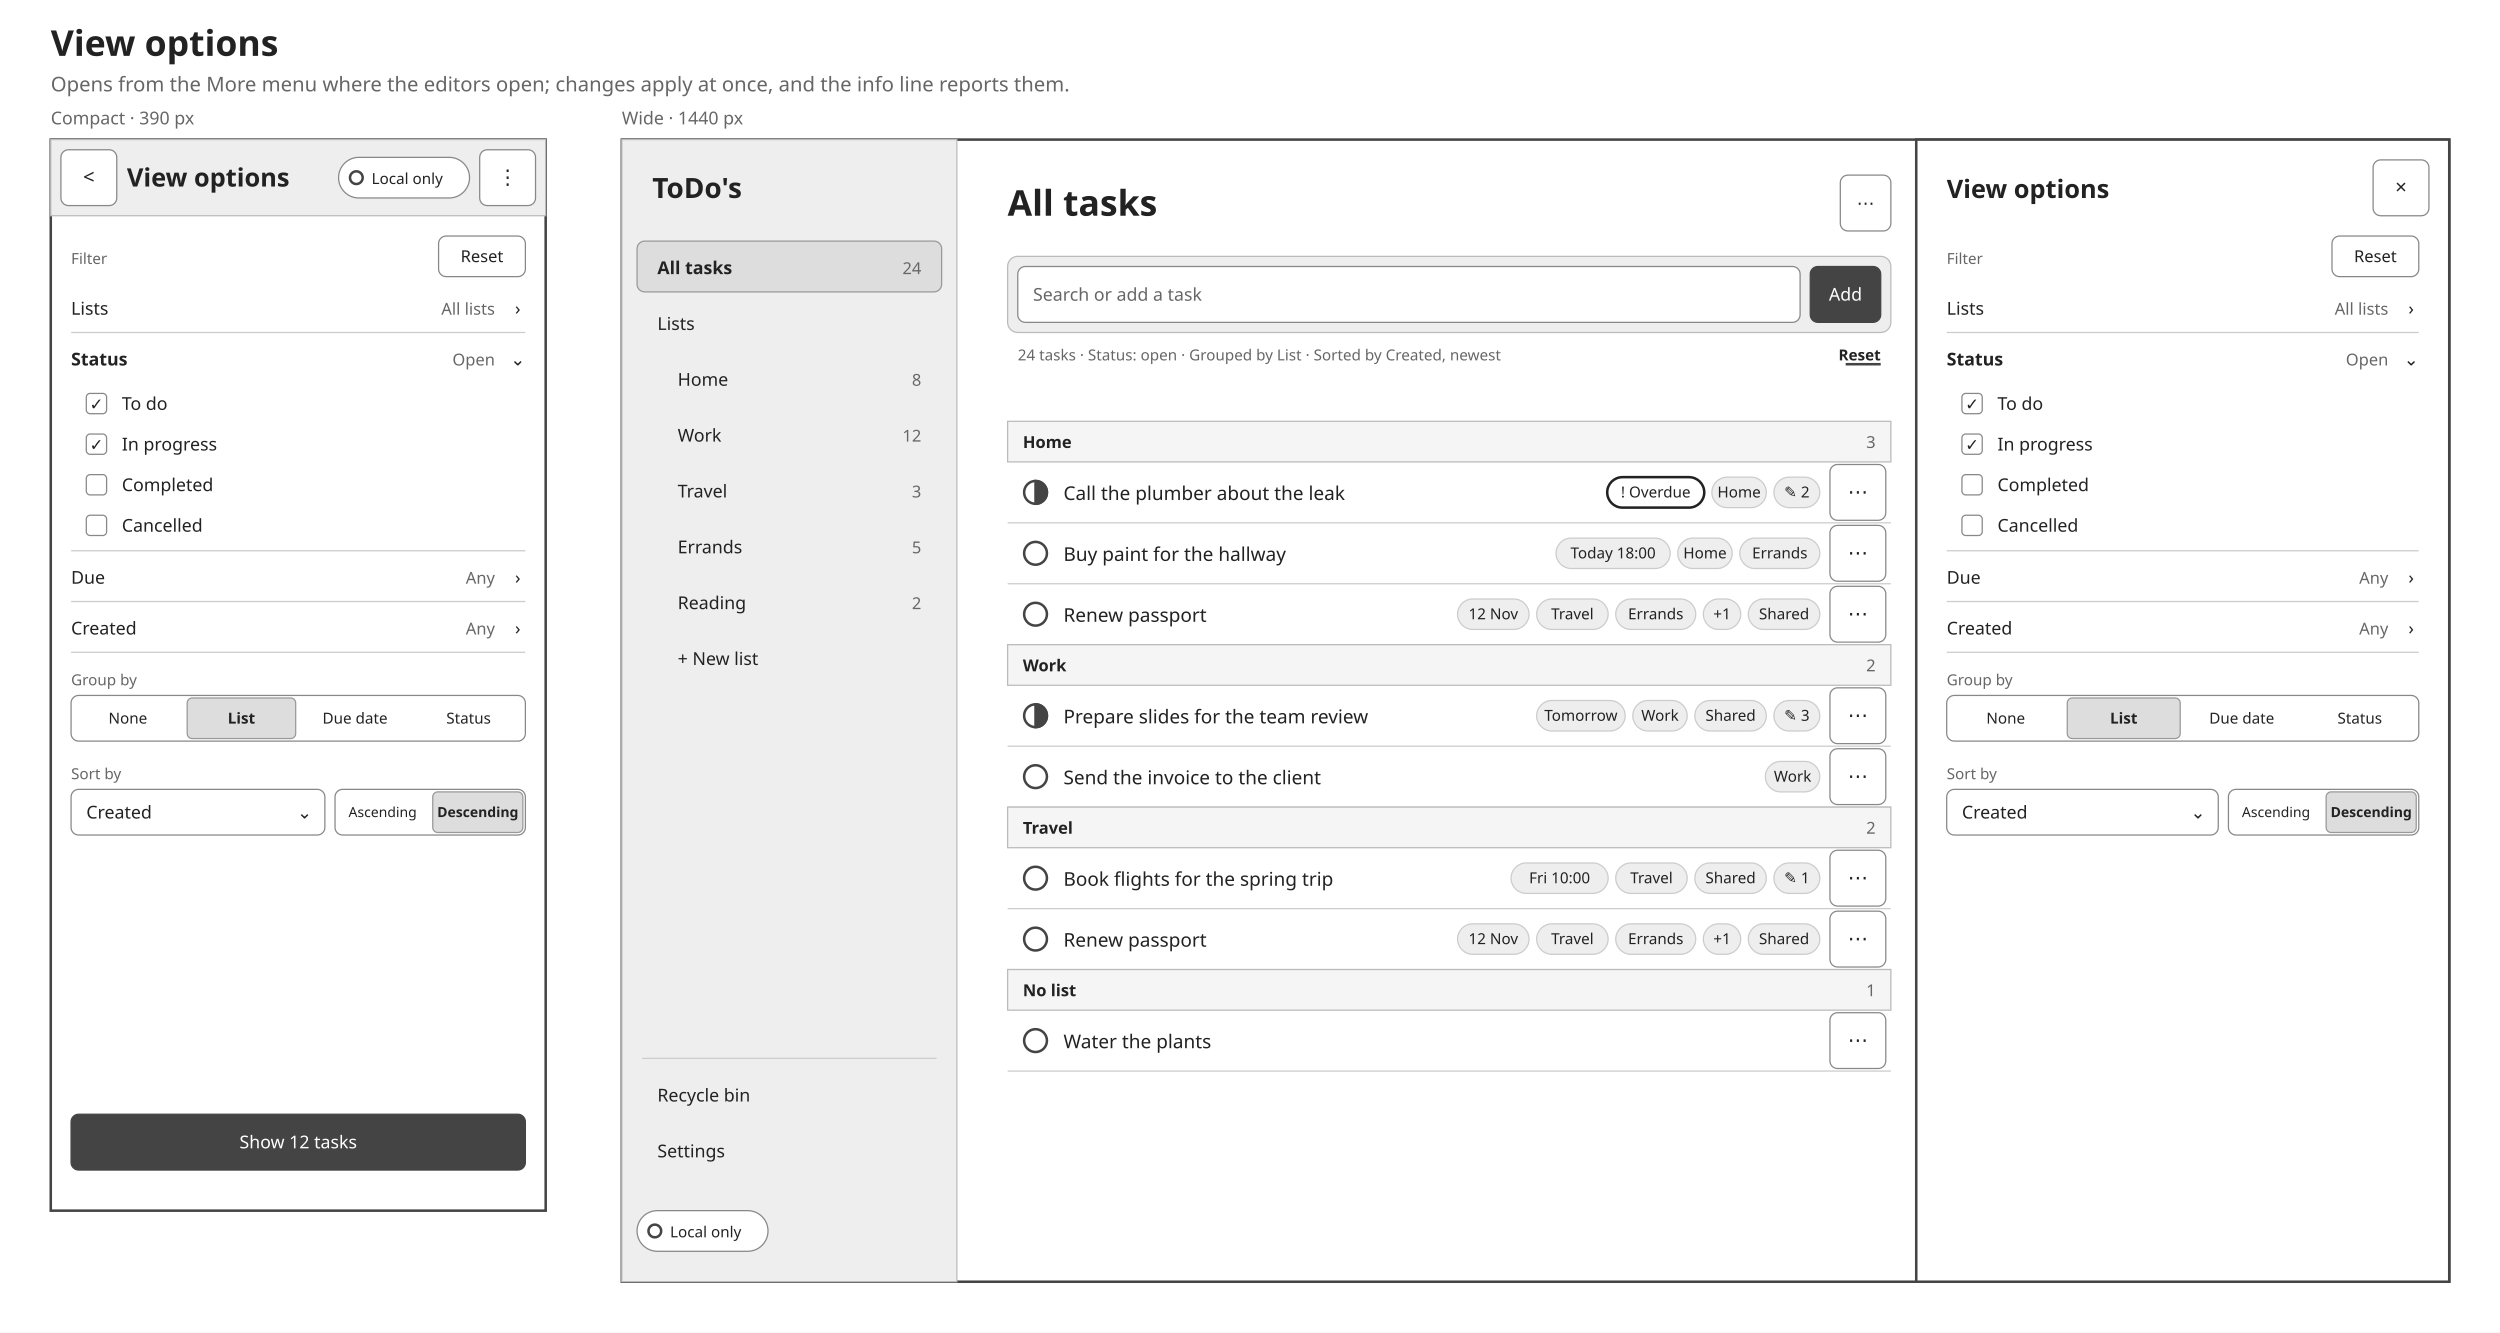
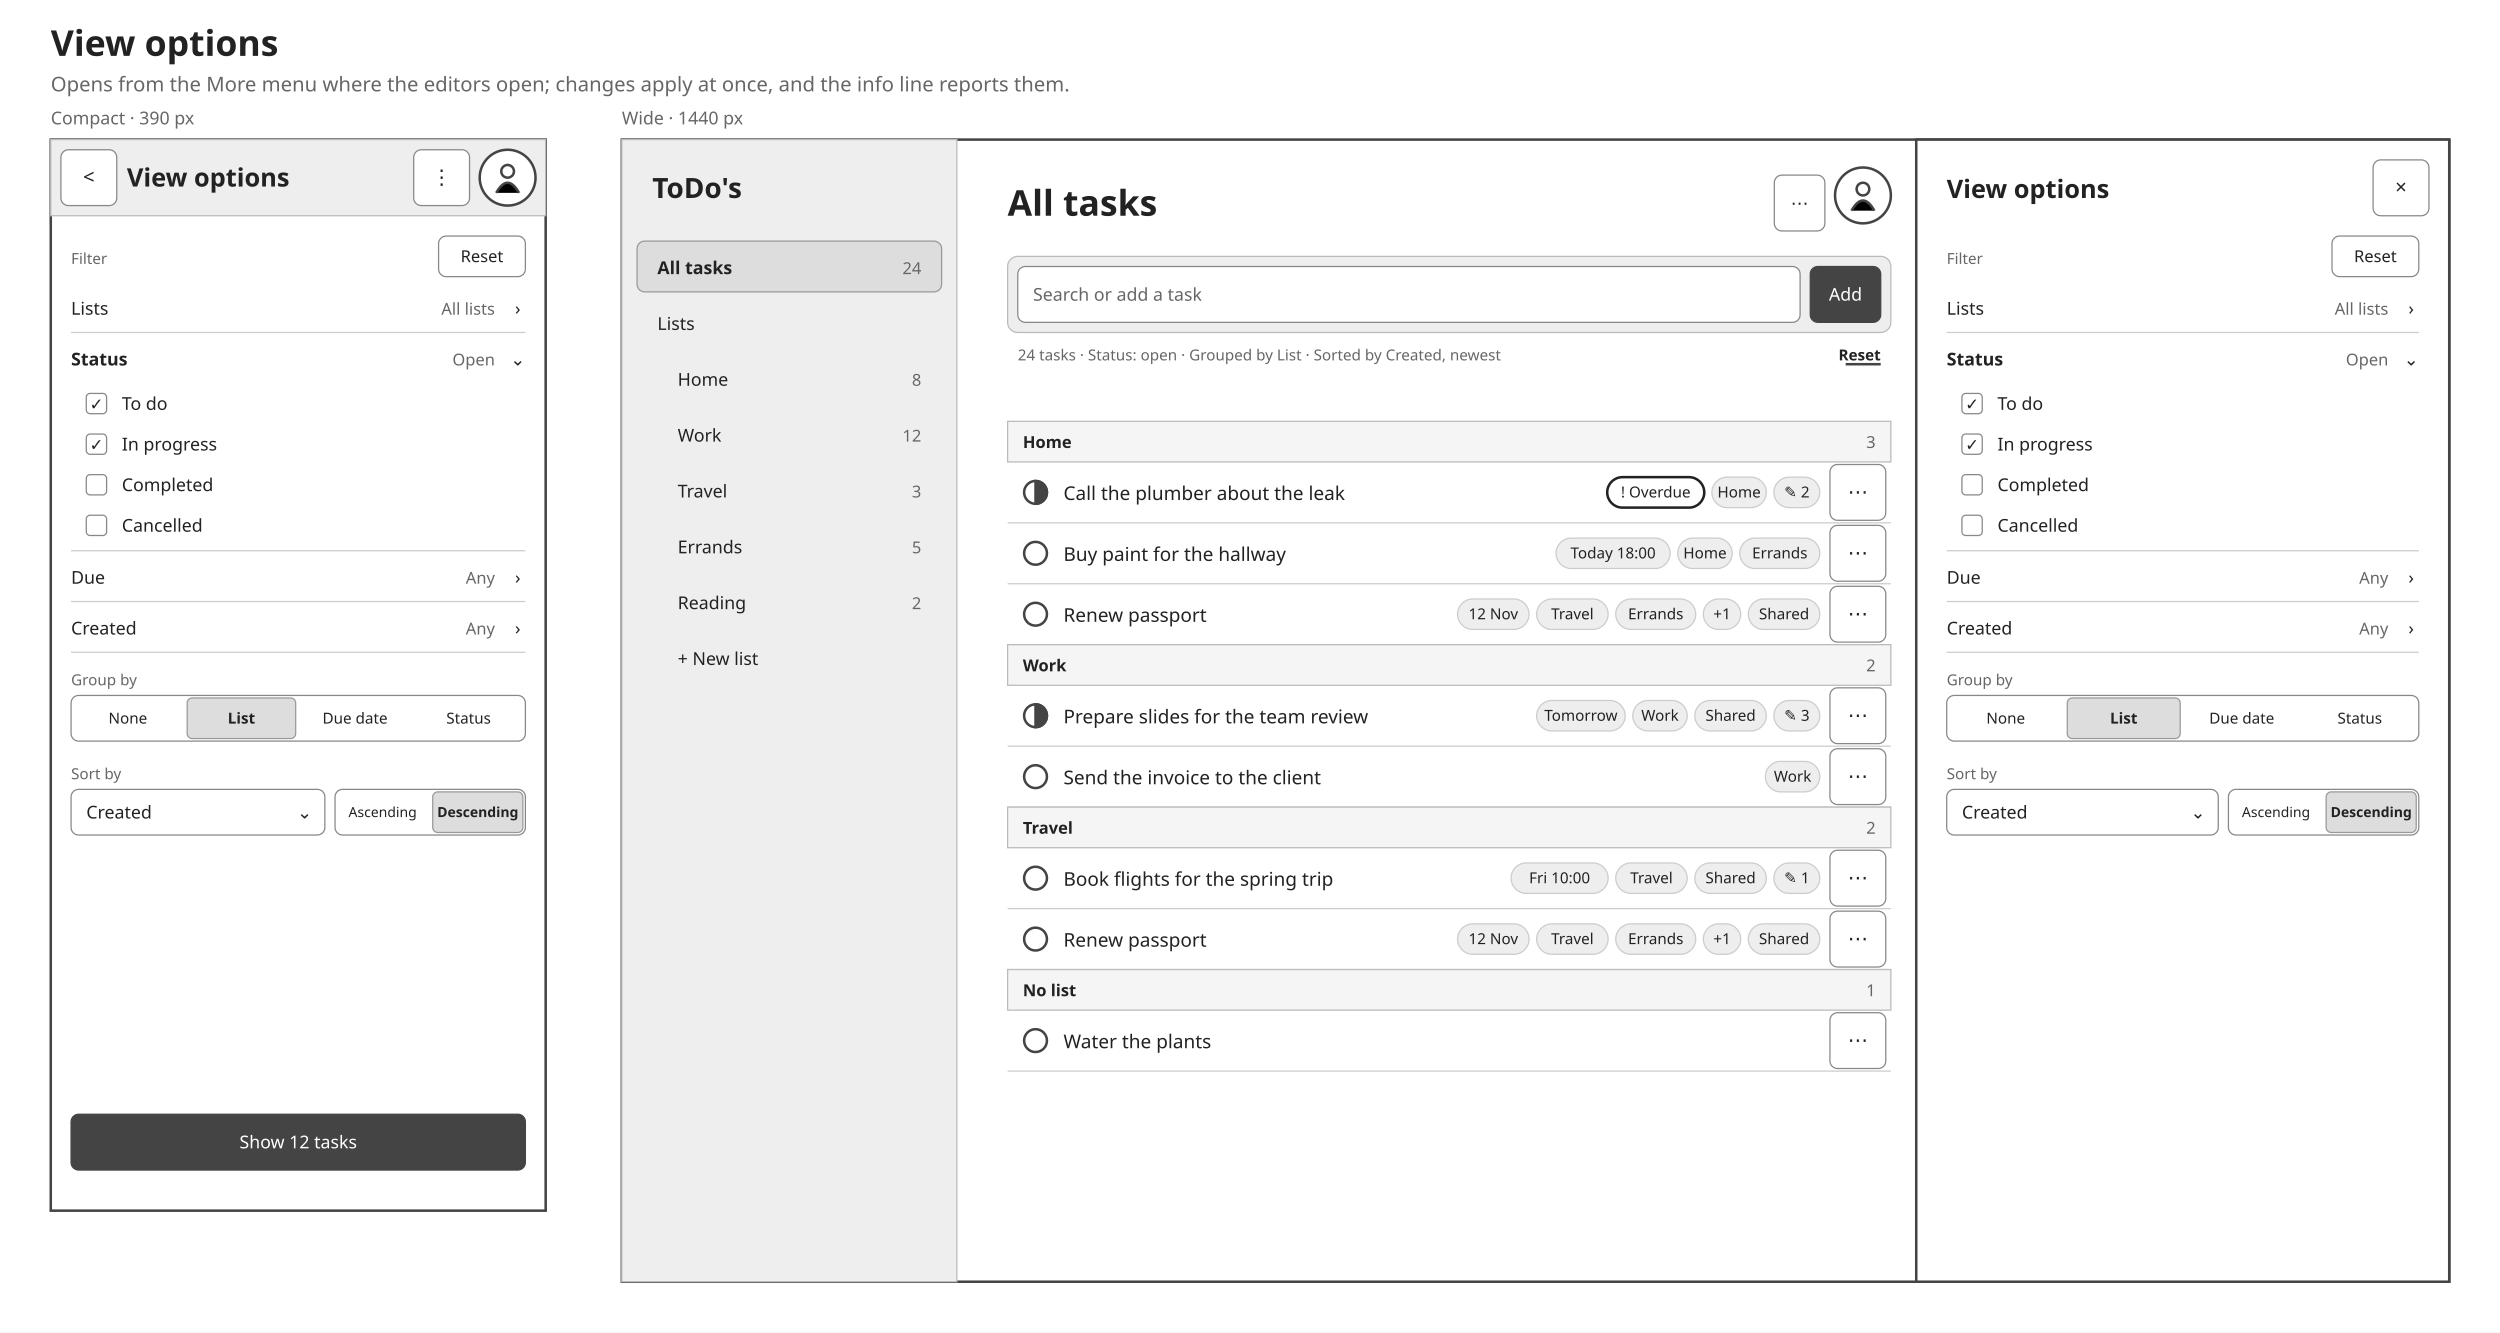
<svg xmlns="http://www.w3.org/2000/svg" width="1970" height="1050" viewBox="0 0 1970 1050">
  <style>
text { font-family: sans-serif; fill: #222222; }
.muted { fill: #666666; }
.on-primary { fill: #ffffff; }
.bold { font-weight: bold; }
rect.frame { fill: #ffffff; stroke: #444444; stroke-width: 2; }
.bar { fill: #eeeeee; stroke: #bbbbbb; }
.box { fill: #f5f5f5; stroke: #bbbbbb; }
.control { fill: #ffffff; stroke: #888888; }
.disabled { fill: #f5f5f5; stroke: #cccccc; }
.primary { fill: #444444; stroke: #444444; }
.selected { fill: #dddddd; stroke: #999999; }
.chip { fill: #eeeeee; stroke: #cccccc; }
.signal { fill: #ffffff; stroke: #222222; stroke-width: 2; }
.scrim { fill: #888888; fill-opacity: 0.5; }
.rule { stroke: #cccccc; }
.drop { stroke: #222222; stroke-width: 3; }
.icon { fill: #ffffff; stroke: #444444; stroke-width: 2; }
.icon-fill { fill: #444444; stroke: #444444; stroke-width: 2; }
.icon-mark { fill: none; stroke: #ffffff; stroke-width: 2; }
.icon-line { stroke: #444444; stroke-width: 2; }
+ .icon-line-open { fill: none; stroke: #444444; stroke-width: 2; stroke-linecap: round; stroke-linejoin: round; }
  </style>
  <rect x="0" y="0" width="1970" height="1050" fill="#ffffff" />
  <text x="40" y="44" font-size="28" class="bold">View options</text>
  <text x="40" y="72" font-size="16" class="muted">Opens from the More menu where the editors open; changes apply at once, and the info line reports them.</text>
  <text x="40" y="98" font-size="14" class="muted">Compact · 390 px</text>
  <text x="490" y="98" font-size="14" class="muted">Wide · 1440 px</text>
  <g class="frame" data-width="390" data-height="844" transform="translate(40 110)">
    <rect x="0" y="0" width="390" height="844" rx="0" class="frame" />
    <rect x="0" y="0" width="390" height="60" rx="0" class="bar" />
    <rect x="8" y="8" width="44" height="44" rx="6" class="control" />
    <text x="30" y="35" font-size="16" text-anchor="middle">&lt;</text>
-     <rect x="338" y="8" width="44" height="44" rx="6" class="control" />
-     <text x="360" y="35" font-size="16" text-anchor="middle">⋮</text>
-     <rect x="226.8" y="14" width="103.2" height="32" rx="16" class="control" />
-     <circle cx="240.8" cy="30" r="5" class="icon" />
-     <text x="252.8" y="35" font-size="12">Local only</text>
+     <circle cx="360" cy="30" r="22" class="icon" />
+     <circle cx="360" cy="25" r="5" class="icon" />
+     <path d="M 351 42 Q 360 26 369 42" class="icon-line" />
+     <rect x="286" y="8" width="44" height="44" rx="6" class="control" />
+     <text x="308" y="35" font-size="16" text-anchor="middle">⋮</text>
    <text x="60" y="37" font-size="20" class="bold">View options</text>
    <text x="16" y="98" font-size="12" class="muted">Filter</text>
    <rect x="305.6" y="76" width="68.4" height="32" rx="6" class="control" />
    <text x="339.8" y="96.55" font-size="13" text-anchor="middle">Reset</text>
    <text x="16" y="138" font-size="14">Lists</text>
    <text x="350" y="138" font-size="13" class="muted" text-anchor="end">All lists</text>
    <text x="368" y="138" font-size="14" text-anchor="middle">›</text>
    <line x1="16" y1="152" x2="374" y2="152" class="rule" />
    <text x="16" y="178" font-size="14" class="bold">Status</text>
    <text x="350" y="178" font-size="13" class="muted" text-anchor="end">Open</text>
    <text x="368" y="178" font-size="14" text-anchor="middle">⌄</text>
    <rect x="28" y="200" width="16" height="16" rx="3" class="control" />
    <text x="36" y="213" font-size="13" class="bold" text-anchor="middle">✓</text>
    <text x="56" y="213" font-size="14">To do</text>
    <rect x="28" y="232" width="16" height="16" rx="3" class="control" />
    <text x="36" y="245" font-size="13" class="bold" text-anchor="middle">✓</text>
    <text x="56" y="245" font-size="14">In progress</text>
    <rect x="28" y="264" width="16" height="16" rx="3" class="control" />
    <text x="56" y="277" font-size="14">Completed</text>
    <rect x="28" y="296" width="16" height="16" rx="3" class="control" />
    <text x="56" y="309" font-size="14">Cancelled</text>
    <line x1="16" y1="324" x2="374" y2="324" class="rule" />
    <text x="16" y="350" font-size="14">Due</text>
    <text x="350" y="350" font-size="13" class="muted" text-anchor="end">Any</text>
    <text x="368" y="350" font-size="14" text-anchor="middle">›</text>
    <line x1="16" y1="364" x2="374" y2="364" class="rule" />
    <text x="16" y="390" font-size="14">Created</text>
    <text x="350" y="390" font-size="13" class="muted" text-anchor="end">Any</text>
    <text x="368" y="390" font-size="14" text-anchor="middle">›</text>
    <line x1="16" y1="404" x2="374" y2="404" class="rule" />
    <text x="16" y="430" font-size="12" class="muted">Group by</text>
    <rect x="16" y="438" width="358" height="36" rx="6" class="control" />
    <text x="60.75" y="460.2" font-size="12" text-anchor="middle">None</text>
    <rect x="107.5" y="440" width="85.5" height="32" rx="4" class="selected" />
    <text x="150.25" y="460.2" font-size="12" class="bold" text-anchor="middle">List</text>
    <text x="239.75" y="460.2" font-size="12" text-anchor="middle">Due date</text>
    <text x="329.25" y="460.2" font-size="12" text-anchor="middle">Status</text>
    <text x="16" y="504" font-size="12" class="muted">Sort by</text>
    <rect x="16" y="512" width="200" height="36" rx="6" class="control" />
    <text x="28" y="535" font-size="14">Created</text>
    <text x="200" y="535" font-size="14" text-anchor="middle">⌄</text>
    <rect x="224" y="512" width="150" height="36" rx="6" class="control" />
    <text x="261.5" y="533.85" font-size="11" text-anchor="middle">Ascending</text>
    <rect x="301" y="514" width="71" height="32" rx="4" class="selected" />
    <text x="336.5" y="533.85" font-size="11" class="bold" text-anchor="middle">Descending</text>
    <rect x="16" y="768" width="358" height="44" rx="6" class="primary" />
    <text x="195" y="794.9" font-size="14" class="on-primary" text-anchor="middle">Show 12 tasks</text>
  </g>
  <g class="frame" data-width="1440" data-height="900" transform="translate(490 110)">
    <rect x="0" y="0" width="1440" height="900" rx="0" class="frame" />
    <rect x="0" y="0" width="264" height="900" rx="0" class="bar" />
    <text x="24" y="46" font-size="22" class="bold">ToDo's</text>
    <rect x="12" y="80" width="240" height="40" rx="6" class="selected" />
    <text x="28" y="106" font-size="14" class="bold">All tasks</text>
    <text x="236" y="106" font-size="13" class="muted" text-anchor="end">24</text>
    <text x="28" y="150" font-size="14">Lists</text>
    <text x="44" y="194" font-size="14">Home</text>
    <text x="236" y="194" font-size="13" class="muted" text-anchor="end">8</text>
    <text x="44" y="238" font-size="14">Work</text>
    <text x="236" y="238" font-size="13" class="muted" text-anchor="end">12</text>
    <text x="44" y="282" font-size="14">Travel</text>
    <text x="236" y="282" font-size="13" class="muted" text-anchor="end">3</text>
    <text x="44" y="326" font-size="14">Errands</text>
    <text x="236" y="326" font-size="13" class="muted" text-anchor="end">5</text>
    <text x="44" y="370" font-size="14">Reading</text>
    <text x="236" y="370" font-size="13" class="muted" text-anchor="end">2</text>
    <text x="44" y="414" font-size="14">+ New list</text>
-     <line x1="16" y1="724" x2="248" y2="724" class="rule" />
-     <text x="28" y="758" font-size="14">Recycle bin</text>
-     <text x="28" y="802" font-size="14">Settings</text>
-     <rect x="12" y="844" width="103.2" height="32" rx="16" class="control" />
-     <circle cx="26" cy="860" r="5" class="icon" />
-     <text x="38" y="865" font-size="12">Local only</text>
-     <rect x="960.16" y="28" width="39.84" height="44" rx="6" class="control" />
-     <text x="980.08" y="54.9" font-size="14" text-anchor="middle">⋯</text>
+     <circle cx="978" cy="44" r="22" class="icon" />
+     <circle cx="978" cy="39" r="5" class="icon" />
+     <path d="M 969 56 Q 978 40 987 56" class="icon-line" />
+     <rect x="908.16" y="28" width="39.84" height="44" rx="6" class="control" />
+     <text x="928.08" y="54.9" font-size="14" text-anchor="middle">⋯</text>
    <text x="304" y="60" font-size="28" class="bold">All tasks</text>
    <rect x="304" y="92" width="696" height="60" rx="8" class="bar" />
    <rect x="936.48" y="100" width="55.52" height="44" rx="6" class="primary" />
    <text x="964.24" y="126.9" font-size="14" class="on-primary" text-anchor="middle">Add</text>
    <rect x="312" y="100" width="616.48" height="44" rx="6" class="control" />
    <text x="324" y="127" font-size="14" class="muted">Search or add a task</text>
    <text x="992" y="174" font-size="12" class="bold" text-anchor="end">Reset</text>
    <line x1="964.4" y1="177" x2="992" y2="177" class="icon-line" />
    <text x="312" y="174" font-size="12" class="muted">24 tasks · Status: open · Grouped by List · Sorted by Created, newest</text>
    <rect x="304" y="222" width="696" height="32" rx="0" class="box" />
    <text x="316" y="243" font-size="13" class="bold">Home</text>
    <text x="988" y="243" font-size="13" class="muted" text-anchor="end">3</text>
    <line x1="304" y1="302" x2="1000" y2="302" class="rule" />
    <circle cx="326" cy="278" r="9" class="icon" />
    <path d="M326 269.0 A9 9 0 0 1 326 287.0 Z" class="icon-fill" />
    <rect x="952" y="256" width="44" height="44" rx="6" class="control" />
    <text x="974" y="283" font-size="16" text-anchor="middle">⋯</text>
    <rect x="907.84" y="266" width="36.16" height="24" rx="12" class="chip" />
    <text x="925.92" y="282" font-size="12" text-anchor="middle">✎ 2</text>
    <rect x="858.96" y="266" width="42.88" height="24" rx="12" class="chip" />
    <text x="880.4" y="282" font-size="12" text-anchor="middle">Home</text>
    <rect x="776.48" y="266" width="76.48" height="24" rx="12" class="signal" />
    <text x="814.72" y="282" font-size="12" text-anchor="middle">! Overdue</text>
    <text x="348" y="284" font-size="15">Call the plumber about the leak</text>
    <line x1="304" y1="350" x2="1000" y2="350" class="rule" />
    <circle cx="326" cy="326" r="9" class="icon" />
    <rect x="952" y="304" width="44" height="44" rx="6" class="control" />
    <text x="974" y="331" font-size="16" text-anchor="middle">⋯</text>
    <rect x="880.96" y="314" width="63.04" height="24" rx="12" class="chip" />
    <text x="912.48" y="330" font-size="12" text-anchor="middle">Errands</text>
    <rect x="832.08" y="314" width="42.88" height="24" rx="12" class="chip" />
    <text x="853.52" y="330" font-size="12" text-anchor="middle">Home</text>
    <rect x="736.16" y="314" width="89.92" height="24" rx="12" class="chip" />
    <text x="781.12" y="330" font-size="12" text-anchor="middle">Today 18:00</text>
    <text x="348" y="332" font-size="15">Buy paint for the hallway</text>
    <line x1="304" y1="398" x2="1000" y2="398" class="rule" />
    <circle cx="326" cy="374" r="9" class="icon" />
    <rect x="952" y="352" width="44" height="44" rx="6" class="control" />
    <text x="974" y="379" font-size="16" text-anchor="middle">⋯</text>
    <rect x="887.68" y="362" width="56.32" height="24" rx="12" class="chip" />
    <text x="915.84" y="378" font-size="12" text-anchor="middle">Shared</text>
    <rect x="852.24" y="362" width="29.44" height="24" rx="12" class="chip" />
    <text x="866.96" y="378" font-size="12" text-anchor="middle">+1</text>
    <rect x="783.2" y="362" width="63.04" height="24" rx="12" class="chip" />
    <text x="814.72" y="378" font-size="12" text-anchor="middle">Errands</text>
    <rect x="720.88" y="362" width="56.32" height="24" rx="12" class="chip" />
    <text x="749.04" y="378" font-size="12" text-anchor="middle">Travel</text>
    <rect x="658.56" y="362" width="56.32" height="24" rx="12" class="chip" />
    <text x="686.72" y="378" font-size="12" text-anchor="middle">12 Nov</text>
    <text x="348" y="380" font-size="15">Renew passport</text>
    <rect x="304" y="398" width="696" height="32" rx="0" class="box" />
    <text x="316" y="419" font-size="13" class="bold">Work</text>
    <text x="988" y="419" font-size="13" class="muted" text-anchor="end">2</text>
    <line x1="304" y1="478" x2="1000" y2="478" class="rule" />
    <circle cx="326" cy="454" r="9" class="icon" />
    <path d="M326 445.0 A9 9 0 0 1 326 463.0 Z" class="icon-fill" />
    <rect x="952" y="432" width="44" height="44" rx="6" class="control" />
    <text x="974" y="459" font-size="16" text-anchor="middle">⋯</text>
    <rect x="907.84" y="442" width="36.16" height="24" rx="12" class="chip" />
    <text x="925.92" y="458" font-size="12" text-anchor="middle">✎ 3</text>
    <rect x="845.52" y="442" width="56.32" height="24" rx="12" class="chip" />
    <text x="873.68" y="458" font-size="12" text-anchor="middle">Shared</text>
    <rect x="796.64" y="442" width="42.88" height="24" rx="12" class="chip" />
    <text x="818.08" y="458" font-size="12" text-anchor="middle">Work</text>
    <rect x="720.88" y="442" width="69.76" height="24" rx="12" class="chip" />
    <text x="755.76" y="458" font-size="12" text-anchor="middle">Tomorrow</text>
    <text x="348" y="460" font-size="15">Prepare slides for the team review</text>
    <line x1="304" y1="526" x2="1000" y2="526" class="rule" />
    <circle cx="326" cy="502" r="9" class="icon" />
    <rect x="952" y="480" width="44" height="44" rx="6" class="control" />
    <text x="974" y="507" font-size="16" text-anchor="middle">⋯</text>
    <rect x="901.12" y="490" width="42.88" height="24" rx="12" class="chip" />
    <text x="922.56" y="506" font-size="12" text-anchor="middle">Work</text>
    <text x="348" y="508" font-size="15">Send the invoice to the client</text>
    <rect x="304" y="526" width="696" height="32" rx="0" class="box" />
    <text x="316" y="547" font-size="13" class="bold">Travel</text>
    <text x="988" y="547" font-size="13" class="muted" text-anchor="end">2</text>
    <line x1="304" y1="606" x2="1000" y2="606" class="rule" />
    <circle cx="326" cy="582" r="9" class="icon" />
    <rect x="952" y="560" width="44" height="44" rx="6" class="control" />
    <text x="974" y="587" font-size="16" text-anchor="middle">⋯</text>
    <rect x="907.84" y="570" width="36.16" height="24" rx="12" class="chip" />
    <text x="925.92" y="586" font-size="12" text-anchor="middle">✎ 1</text>
    <rect x="845.52" y="570" width="56.32" height="24" rx="12" class="chip" />
    <text x="873.68" y="586" font-size="12" text-anchor="middle">Shared</text>
    <rect x="783.2" y="570" width="56.32" height="24" rx="12" class="chip" />
    <text x="811.36" y="586" font-size="12" text-anchor="middle">Travel</text>
    <rect x="700.72" y="570" width="76.48" height="24" rx="12" class="chip" />
    <text x="738.96" y="586" font-size="12" text-anchor="middle">Fri 10:00</text>
    <text x="348" y="588" font-size="15">Book flights for the spring trip</text>
    <line x1="304" y1="654" x2="1000" y2="654" class="rule" />
    <circle cx="326" cy="630" r="9" class="icon" />
    <rect x="952" y="608" width="44" height="44" rx="6" class="control" />
    <text x="974" y="635" font-size="16" text-anchor="middle">⋯</text>
    <rect x="887.68" y="618" width="56.32" height="24" rx="12" class="chip" />
    <text x="915.84" y="634" font-size="12" text-anchor="middle">Shared</text>
    <rect x="852.24" y="618" width="29.44" height="24" rx="12" class="chip" />
    <text x="866.96" y="634" font-size="12" text-anchor="middle">+1</text>
    <rect x="783.2" y="618" width="63.04" height="24" rx="12" class="chip" />
    <text x="814.72" y="634" font-size="12" text-anchor="middle">Errands</text>
    <rect x="720.88" y="618" width="56.32" height="24" rx="12" class="chip" />
    <text x="749.04" y="634" font-size="12" text-anchor="middle">Travel</text>
    <rect x="658.56" y="618" width="56.32" height="24" rx="12" class="chip" />
    <text x="686.72" y="634" font-size="12" text-anchor="middle">12 Nov</text>
    <text x="348" y="636" font-size="15">Renew passport</text>
    <rect x="304" y="654" width="696" height="32" rx="0" class="box" />
    <text x="316" y="675" font-size="13" class="bold">No list</text>
    <text x="988" y="675" font-size="13" class="muted" text-anchor="end">1</text>
    <line x1="304" y1="734" x2="1000" y2="734" class="rule" />
    <circle cx="326" cy="710" r="9" class="icon" />
    <rect x="952" y="688" width="44" height="44" rx="6" class="control" />
    <text x="974" y="715" font-size="16" text-anchor="middle">⋯</text>
    <text x="348" y="716" font-size="15">Water the plants</text>
    <rect x="1020" y="0" width="420" height="900" rx="0" class="frame" />
    <text x="1044" y="46" font-size="20" class="bold">View options</text>
    <rect x="1380" y="16" width="44" height="44" rx="6" class="control" />
    <text x="1402" y="43" font-size="16" text-anchor="middle">×</text>
    <text x="1044" y="98" font-size="12" class="muted">Filter</text>
    <rect x="1347.6" y="76" width="68.4" height="32" rx="6" class="control" />
    <text x="1381.8" y="96.55" font-size="13" text-anchor="middle">Reset</text>
    <text x="1044" y="138" font-size="14">Lists</text>
    <text x="1392" y="138" font-size="13" class="muted" text-anchor="end">All lists</text>
    <text x="1410" y="138" font-size="14" text-anchor="middle">›</text>
    <line x1="1044" y1="152" x2="1416" y2="152" class="rule" />
    <text x="1044" y="178" font-size="14" class="bold">Status</text>
    <text x="1392" y="178" font-size="13" class="muted" text-anchor="end">Open</text>
    <text x="1410" y="178" font-size="14" text-anchor="middle">⌄</text>
    <rect x="1056" y="200" width="16" height="16" rx="3" class="control" />
    <text x="1064" y="213" font-size="13" class="bold" text-anchor="middle">✓</text>
    <text x="1084" y="213" font-size="14">To do</text>
    <rect x="1056" y="232" width="16" height="16" rx="3" class="control" />
    <text x="1064" y="245" font-size="13" class="bold" text-anchor="middle">✓</text>
    <text x="1084" y="245" font-size="14">In progress</text>
    <rect x="1056" y="264" width="16" height="16" rx="3" class="control" />
    <text x="1084" y="277" font-size="14">Completed</text>
    <rect x="1056" y="296" width="16" height="16" rx="3" class="control" />
    <text x="1084" y="309" font-size="14">Cancelled</text>
    <line x1="1044" y1="324" x2="1416" y2="324" class="rule" />
    <text x="1044" y="350" font-size="14">Due</text>
    <text x="1392" y="350" font-size="13" class="muted" text-anchor="end">Any</text>
    <text x="1410" y="350" font-size="14" text-anchor="middle">›</text>
    <line x1="1044" y1="364" x2="1416" y2="364" class="rule" />
    <text x="1044" y="390" font-size="14">Created</text>
    <text x="1392" y="390" font-size="13" class="muted" text-anchor="end">Any</text>
    <text x="1410" y="390" font-size="14" text-anchor="middle">›</text>
    <line x1="1044" y1="404" x2="1416" y2="404" class="rule" />
    <text x="1044" y="430" font-size="12" class="muted">Group by</text>
    <rect x="1044" y="438" width="372" height="36" rx="6" class="control" />
    <text x="1090.5" y="460.2" font-size="12" text-anchor="middle">None</text>
    <rect x="1139" y="440" width="89" height="32" rx="4" class="selected" />
    <text x="1183.5" y="460.2" font-size="12" class="bold" text-anchor="middle">List</text>
    <text x="1276.5" y="460.2" font-size="12" text-anchor="middle">Due date</text>
    <text x="1369.5" y="460.2" font-size="12" text-anchor="middle">Status</text>
    <text x="1044" y="504" font-size="12" class="muted">Sort by</text>
    <rect x="1044" y="512" width="214" height="36" rx="6" class="control" />
    <text x="1056" y="535" font-size="14">Created</text>
    <text x="1242" y="535" font-size="14" text-anchor="middle">⌄</text>
    <rect x="1266" y="512" width="150" height="36" rx="6" class="control" />
    <text x="1303.5" y="533.85" font-size="11" text-anchor="middle">Ascending</text>
    <rect x="1343" y="514" width="71" height="32" rx="4" class="selected" />
    <text x="1378.5" y="533.85" font-size="11" class="bold" text-anchor="middle">Descending</text>
  </g>
</svg>
